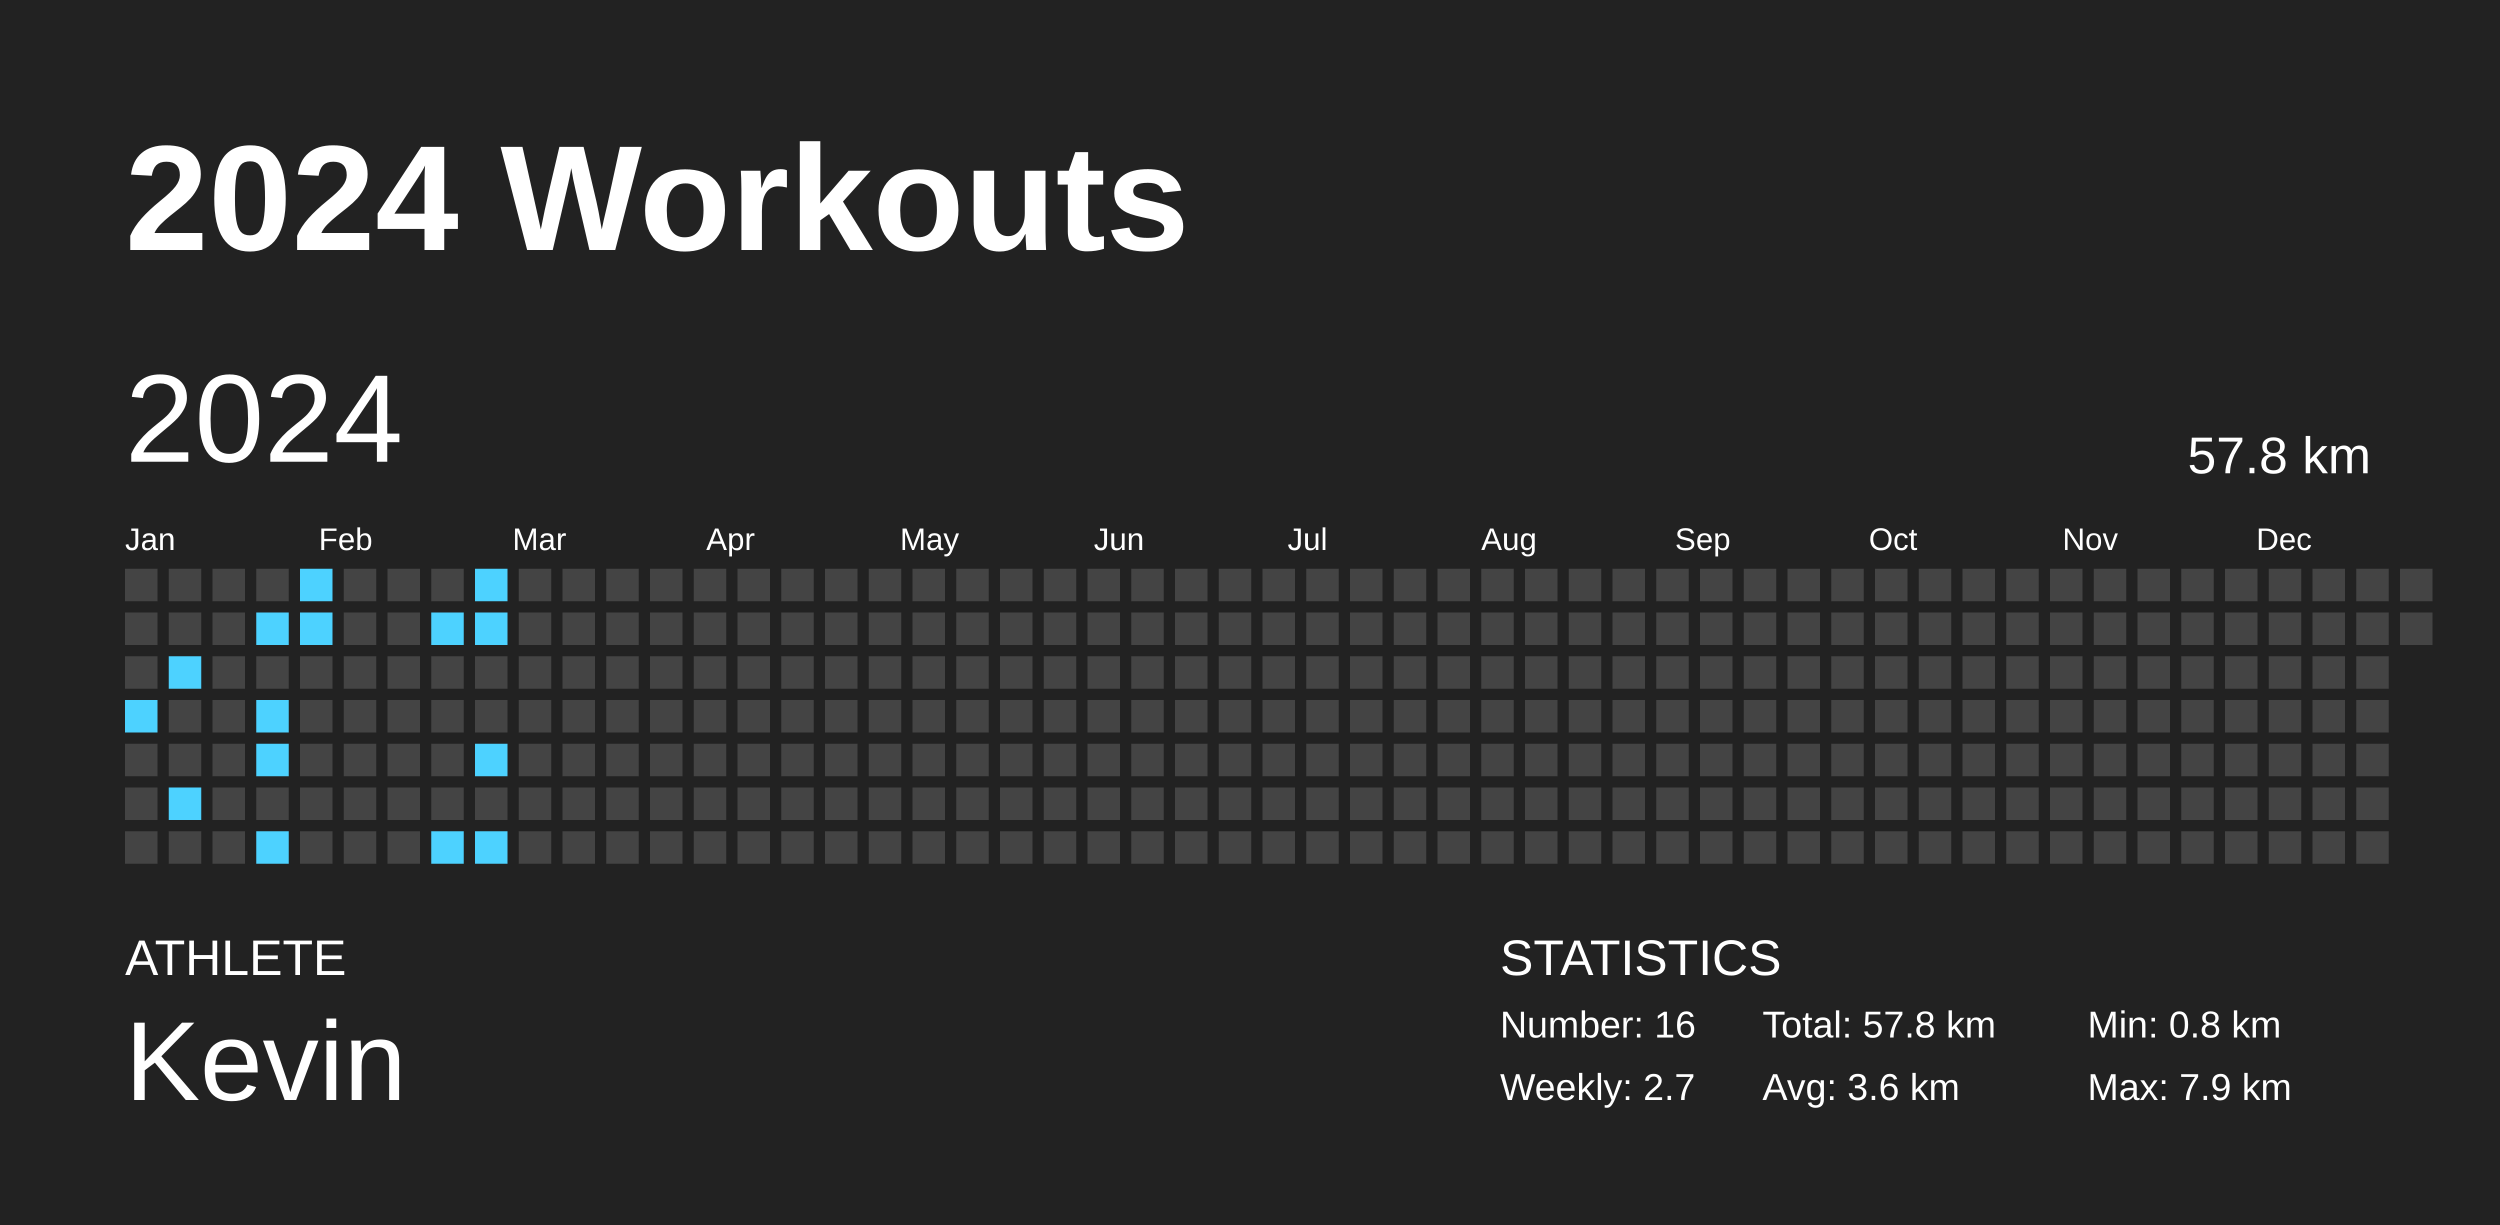
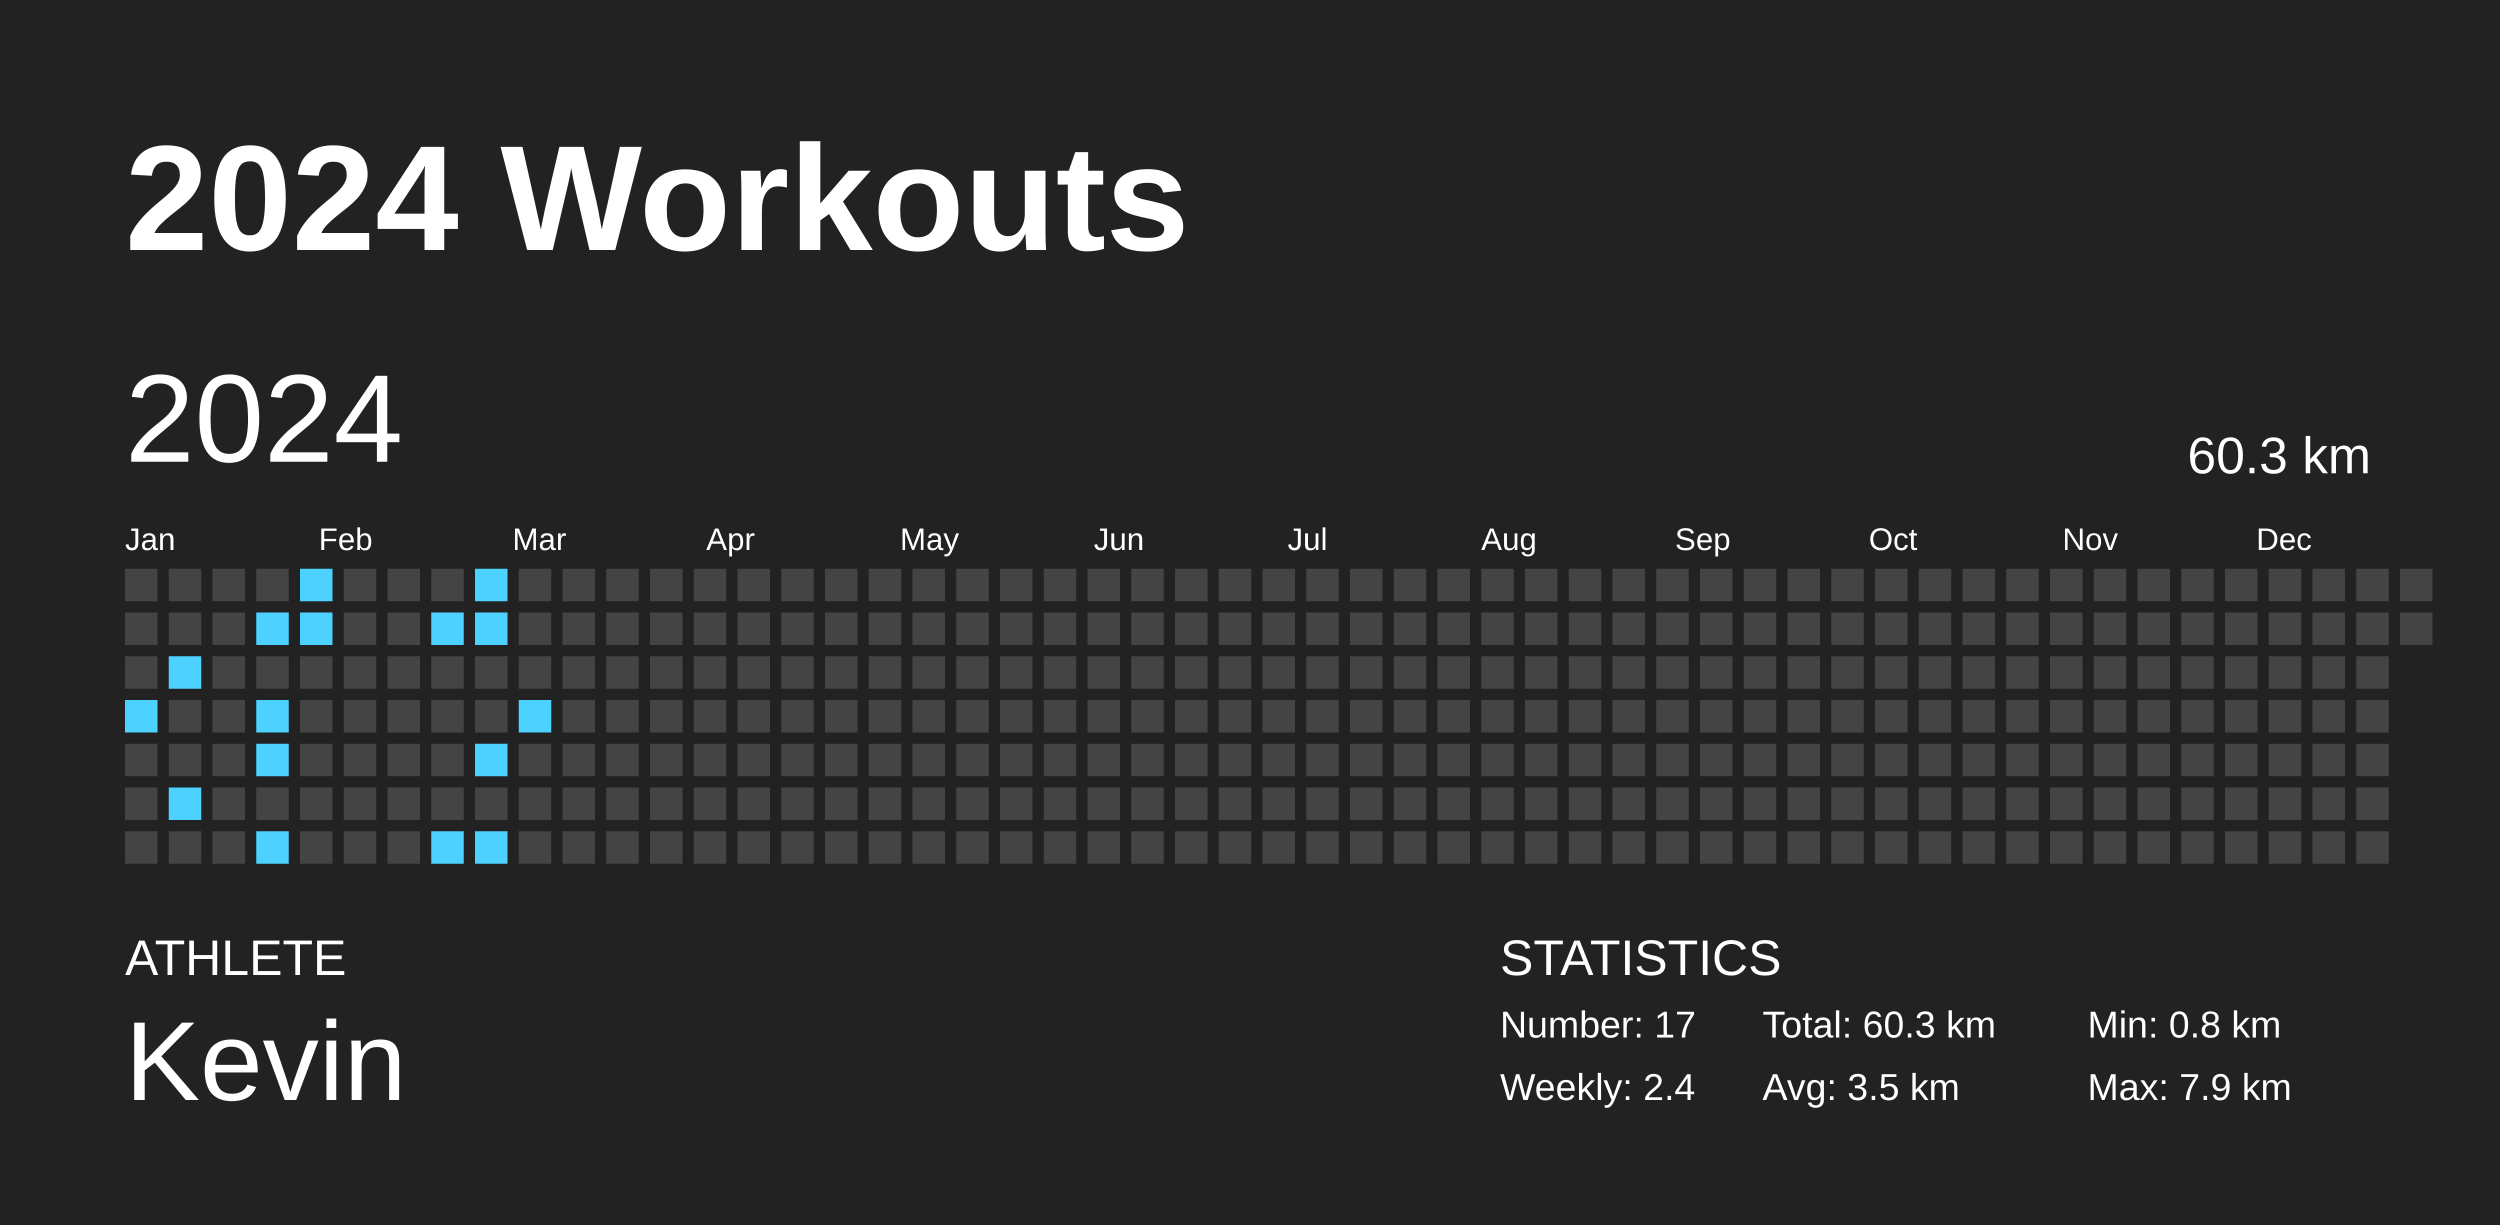
<svg xmlns="http://www.w3.org/2000/svg" baseProfile="full" height="98mm" version="1.1" viewBox="0,0,200,98" width="200mm">
  <defs />
  <rect fill="#222222" height="98" width="200" x="0" y="0" />
  <text fill="#FFFFFF" style="font-size:12px; font-family:Arial; font-weight:bold;" x="10" y="20">2024 Workouts</text>
  <text fill="#FFFFFF" style="font-size:4px; font-family:Arial" x="10" y="78">ATHLETE</text>
  <text fill="#FFFFFF" style="font-size:9px; font-family:Arial" x="10" y="88">Kevin</text>
  <text fill="#FFFFFF" style="font-size:4px; font-family:Arial" x="120" y="78">STATISTICS</text>
-   <text fill="#FFFFFF" style="font-size:3px; font-family:Arial" x="120" y="83">Number: 16</text>
-   <text fill="#FFFFFF" style="font-size:3px; font-family:Arial" x="120" y="88">Weekly: 2.7</text>
-   <text fill="#FFFFFF" style="font-size:3px; font-family:Arial" x="141" y="83">Total: 57.8 km</text>
-   <text fill="#FFFFFF" style="font-size:3px; font-family:Arial" x="141" y="88">Avg: 3.6 km</text>
+   <text fill="#FFFFFF" style="font-size:3px; font-family:Arial" x="120" y="83">Number: 17</text>
+   <text fill="#FFFFFF" style="font-size:3px; font-family:Arial" x="120" y="88">Weekly: 2.4</text>
+   <text fill="#FFFFFF" style="font-size:3px; font-family:Arial" x="141" y="83">Total: 60.3 km</text>
+   <text fill="#FFFFFF" style="font-size:3px; font-family:Arial" x="141" y="88">Avg: 3.5 km</text>
  <text fill="#FFFFFF" style="font-size:3px; font-family:Arial" x="167" y="83">Min: 0.8 km</text>
  <text fill="#FFFFFF" style="font-size:3px; font-family:Arial" x="167" y="88">Max: 7.9 km</text>
  <text dominant-baseline="hanging" fill="#FFFFFF" style="font-size:10.0px; font-family:Arial;" x="10" y="30">2024</text>
-   <text dominant-baseline="hanging" fill="#FFFFFF" style="font-size:4.125px; font-family:Arial;" x="175" y="35">57.8 km</text>
+   <text dominant-baseline="hanging" fill="#FFFFFF" style="font-size:4.125px; font-family:Arial;" x="175" y="35">60.3 km</text>
  <text fill="#FFFFFF" style="font-size:2.5px; font-family:Arial" x="10.0" y="44">Jan</text>
  <text fill="#FFFFFF" style="font-size:2.5px; font-family:Arial" x="25.5" y="44">Feb</text>
  <text fill="#FFFFFF" style="font-size:2.5px; font-family:Arial" x="41.0" y="44">Mar</text>
  <text fill="#FFFFFF" style="font-size:2.5px; font-family:Arial" x="56.5" y="44">Apr</text>
  <text fill="#FFFFFF" style="font-size:2.5px; font-family:Arial" x="72.0" y="44">May</text>
  <text fill="#FFFFFF" style="font-size:2.5px; font-family:Arial" x="87.5" y="44">Jun</text>
  <text fill="#FFFFFF" style="font-size:2.5px; font-family:Arial" x="103.0" y="44">Jul</text>
  <text fill="#FFFFFF" style="font-size:2.5px; font-family:Arial" x="118.5" y="44">Aug</text>
  <text fill="#FFFFFF" style="font-size:2.5px; font-family:Arial" x="134.0" y="44">Sep</text>
  <text fill="#FFFFFF" style="font-size:2.5px; font-family:Arial" x="149.5" y="44">Oct</text>
  <text fill="#FFFFFF" style="font-size:2.5px; font-family:Arial" x="165.0" y="44">Nov</text>
  <text fill="#FFFFFF" style="font-size:2.5px; font-family:Arial" x="180.5" y="44">Dec</text>
  <rect fill="#444444" height="2.6" width="2.6" x="10.0" y="45.5" />
  <rect fill="#444444" height="2.6" width="2.6" x="10.0" y="49.0" />
  <rect fill="#444444" height="2.6" width="2.6" x="10.0" y="52.5" />
  <rect fill="#4dd2ff" height="2.6" width="2.6" x="10.0" y="56.0" />
  <rect fill="#444444" height="2.6" width="2.6" x="10.0" y="59.5" />
  <rect fill="#444444" height="2.6" width="2.6" x="10.0" y="63.0" />
  <rect fill="#444444" height="2.6" width="2.6" x="10.0" y="66.5" />
  <rect fill="#444444" height="2.6" width="2.6" x="13.5" y="45.5" />
  <rect fill="#444444" height="2.6" width="2.6" x="13.5" y="49.0" />
  <rect fill="#4dd2ff" height="2.6" width="2.6" x="13.5" y="52.5" />
  <rect fill="#444444" height="2.6" width="2.6" x="13.5" y="56.0" />
  <rect fill="#444444" height="2.6" width="2.6" x="13.5" y="59.5" />
  <rect fill="#4dd2ff" height="2.6" width="2.6" x="13.5" y="63.0" />
  <rect fill="#444444" height="2.6" width="2.6" x="13.5" y="66.5" />
  <rect fill="#444444" height="2.6" width="2.6" x="17.0" y="45.5" />
  <rect fill="#444444" height="2.6" width="2.6" x="17.0" y="49.0" />
  <rect fill="#444444" height="2.6" width="2.6" x="17.0" y="52.5" />
  <rect fill="#444444" height="2.6" width="2.6" x="17.0" y="56.0" />
  <rect fill="#444444" height="2.6" width="2.6" x="17.0" y="59.5" />
  <rect fill="#444444" height="2.6" width="2.6" x="17.0" y="63.0" />
  <rect fill="#444444" height="2.6" width="2.6" x="17.0" y="66.5" />
  <rect fill="#444444" height="2.6" width="2.6" x="20.5" y="45.5" />
  <rect fill="#4dd2ff" height="2.6" width="2.6" x="20.5" y="49.0" />
  <rect fill="#444444" height="2.6" width="2.6" x="20.5" y="52.5" />
  <rect fill="#4dd2ff" height="2.6" width="2.6" x="20.5" y="56.0" />
  <rect fill="#4dd2ff" height="2.6" width="2.6" x="20.5" y="59.5" />
  <rect fill="#444444" height="2.6" width="2.6" x="20.5" y="63.0" />
  <rect fill="#4dd2ff" height="2.6" width="2.6" x="20.5" y="66.5" />
  <rect fill="#4dd2ff" height="2.6" width="2.6" x="24.0" y="45.5" />
  <rect fill="#4dd2ff" height="2.6" width="2.6" x="24.0" y="49.0" />
  <rect fill="#444444" height="2.6" width="2.6" x="24.0" y="52.5" />
  <rect fill="#444444" height="2.6" width="2.6" x="24.0" y="56.0" />
  <rect fill="#444444" height="2.6" width="2.6" x="24.0" y="59.5" />
  <rect fill="#444444" height="2.6" width="2.6" x="24.0" y="63.0" />
  <rect fill="#444444" height="2.6" width="2.6" x="24.0" y="66.5" />
  <rect fill="#444444" height="2.6" width="2.6" x="27.5" y="45.5" />
  <rect fill="#444444" height="2.6" width="2.6" x="27.5" y="49.0" />
  <rect fill="#444444" height="2.6" width="2.6" x="27.5" y="52.5" />
  <rect fill="#444444" height="2.6" width="2.6" x="27.5" y="56.0" />
  <rect fill="#444444" height="2.6" width="2.6" x="27.5" y="59.5" />
  <rect fill="#444444" height="2.6" width="2.6" x="27.5" y="63.0" />
  <rect fill="#444444" height="2.6" width="2.6" x="27.5" y="66.5" />
  <rect fill="#444444" height="2.6" width="2.6" x="31.0" y="45.5" />
  <rect fill="#444444" height="2.6" width="2.6" x="31.0" y="49.0" />
  <rect fill="#444444" height="2.6" width="2.6" x="31.0" y="52.5" />
  <rect fill="#444444" height="2.6" width="2.6" x="31.0" y="56.0" />
  <rect fill="#444444" height="2.6" width="2.6" x="31.0" y="59.5" />
  <rect fill="#444444" height="2.6" width="2.6" x="31.0" y="63.0" />
  <rect fill="#444444" height="2.6" width="2.6" x="31.0" y="66.5" />
  <rect fill="#444444" height="2.6" width="2.6" x="34.5" y="45.5" />
  <rect fill="#4dd2ff" height="2.6" width="2.6" x="34.5" y="49.0" />
  <rect fill="#444444" height="2.6" width="2.6" x="34.5" y="52.5" />
  <rect fill="#444444" height="2.6" width="2.6" x="34.5" y="56.0" />
  <rect fill="#444444" height="2.6" width="2.6" x="34.5" y="59.5" />
  <rect fill="#444444" height="2.6" width="2.6" x="34.5" y="63.0" />
  <rect fill="#4dd2ff" height="2.6" width="2.6" x="34.5" y="66.5" />
  <rect fill="#4dd2ff" height="2.6" width="2.6" x="38.0" y="45.5" />
  <rect fill="#4dd2ff" height="2.6" width="2.6" x="38.0" y="49.0" />
  <rect fill="#444444" height="2.6" width="2.6" x="38.0" y="52.5" />
  <rect fill="#444444" height="2.6" width="2.6" x="38.0" y="56.0" />
  <rect fill="#4dd2ff" height="2.6" width="2.6" x="38.0" y="59.5" />
  <rect fill="#444444" height="2.6" width="2.6" x="38.0" y="63.0" />
  <rect fill="#4dd2ff" height="2.6" width="2.6" x="38.0" y="66.5" />
  <rect fill="#444444" height="2.6" width="2.6" x="41.5" y="45.5" />
  <rect fill="#444444" height="2.6" width="2.6" x="41.5" y="49.0" />
  <rect fill="#444444" height="2.6" width="2.6" x="41.5" y="52.5" />
-   <rect fill="#444444" height="2.6" width="2.6" x="41.5" y="56.0" />
+   <rect fill="#4dd2ff" height="2.6" width="2.6" x="41.5" y="56.0" />
  <rect fill="#444444" height="2.6" width="2.6" x="41.5" y="59.5" />
  <rect fill="#444444" height="2.6" width="2.6" x="41.5" y="63.0" />
  <rect fill="#444444" height="2.6" width="2.6" x="41.5" y="66.5" />
  <rect fill="#444444" height="2.6" width="2.6" x="45.0" y="45.5" />
  <rect fill="#444444" height="2.6" width="2.6" x="45.0" y="49.0" />
  <rect fill="#444444" height="2.6" width="2.6" x="45.0" y="52.5" />
  <rect fill="#444444" height="2.6" width="2.6" x="45.0" y="56.0" />
  <rect fill="#444444" height="2.6" width="2.6" x="45.0" y="59.5" />
  <rect fill="#444444" height="2.6" width="2.6" x="45.0" y="63.0" />
  <rect fill="#444444" height="2.6" width="2.6" x="45.0" y="66.5" />
  <rect fill="#444444" height="2.6" width="2.6" x="48.5" y="45.5" />
  <rect fill="#444444" height="2.6" width="2.6" x="48.5" y="49.0" />
  <rect fill="#444444" height="2.6" width="2.6" x="48.5" y="52.5" />
  <rect fill="#444444" height="2.6" width="2.6" x="48.5" y="56.0" />
  <rect fill="#444444" height="2.6" width="2.6" x="48.5" y="59.5" />
  <rect fill="#444444" height="2.6" width="2.6" x="48.5" y="63.0" />
  <rect fill="#444444" height="2.6" width="2.6" x="48.5" y="66.5" />
  <rect fill="#444444" height="2.6" width="2.6" x="52.0" y="45.5" />
  <rect fill="#444444" height="2.6" width="2.6" x="52.0" y="49.0" />
  <rect fill="#444444" height="2.6" width="2.6" x="52.0" y="52.5" />
  <rect fill="#444444" height="2.6" width="2.6" x="52.0" y="56.0" />
  <rect fill="#444444" height="2.6" width="2.6" x="52.0" y="59.5" />
  <rect fill="#444444" height="2.6" width="2.6" x="52.0" y="63.0" />
  <rect fill="#444444" height="2.6" width="2.6" x="52.0" y="66.5" />
  <rect fill="#444444" height="2.6" width="2.6" x="55.5" y="45.5" />
  <rect fill="#444444" height="2.6" width="2.6" x="55.5" y="49.0" />
  <rect fill="#444444" height="2.6" width="2.6" x="55.5" y="52.5" />
  <rect fill="#444444" height="2.6" width="2.6" x="55.5" y="56.0" />
  <rect fill="#444444" height="2.6" width="2.6" x="55.5" y="59.5" />
  <rect fill="#444444" height="2.6" width="2.6" x="55.5" y="63.0" />
  <rect fill="#444444" height="2.6" width="2.6" x="55.5" y="66.5" />
  <rect fill="#444444" height="2.6" width="2.6" x="59.0" y="45.5" />
  <rect fill="#444444" height="2.6" width="2.6" x="59.0" y="49.0" />
  <rect fill="#444444" height="2.6" width="2.6" x="59.0" y="52.5" />
  <rect fill="#444444" height="2.6" width="2.6" x="59.0" y="56.0" />
  <rect fill="#444444" height="2.6" width="2.6" x="59.0" y="59.5" />
  <rect fill="#444444" height="2.6" width="2.6" x="59.0" y="63.0" />
  <rect fill="#444444" height="2.6" width="2.6" x="59.0" y="66.5" />
  <rect fill="#444444" height="2.6" width="2.6" x="62.5" y="45.5" />
  <rect fill="#444444" height="2.6" width="2.6" x="62.5" y="49.0" />
  <rect fill="#444444" height="2.6" width="2.6" x="62.5" y="52.5" />
  <rect fill="#444444" height="2.6" width="2.6" x="62.5" y="56.0" />
  <rect fill="#444444" height="2.6" width="2.6" x="62.5" y="59.5" />
  <rect fill="#444444" height="2.6" width="2.6" x="62.5" y="63.0" />
  <rect fill="#444444" height="2.6" width="2.6" x="62.5" y="66.5" />
  <rect fill="#444444" height="2.6" width="2.6" x="66.0" y="45.5" />
  <rect fill="#444444" height="2.6" width="2.6" x="66.0" y="49.0" />
  <rect fill="#444444" height="2.6" width="2.6" x="66.0" y="52.5" />
  <rect fill="#444444" height="2.6" width="2.6" x="66.0" y="56.0" />
  <rect fill="#444444" height="2.6" width="2.6" x="66.0" y="59.5" />
  <rect fill="#444444" height="2.6" width="2.6" x="66.0" y="63.0" />
  <rect fill="#444444" height="2.6" width="2.6" x="66.0" y="66.5" />
  <rect fill="#444444" height="2.6" width="2.6" x="69.5" y="45.5" />
  <rect fill="#444444" height="2.6" width="2.6" x="69.5" y="49.0" />
  <rect fill="#444444" height="2.6" width="2.6" x="69.5" y="52.5" />
  <rect fill="#444444" height="2.6" width="2.6" x="69.5" y="56.0" />
  <rect fill="#444444" height="2.6" width="2.6" x="69.5" y="59.5" />
  <rect fill="#444444" height="2.6" width="2.6" x="69.5" y="63.0" />
  <rect fill="#444444" height="2.6" width="2.6" x="69.5" y="66.5" />
  <rect fill="#444444" height="2.6" width="2.6" x="73.0" y="45.5" />
  <rect fill="#444444" height="2.6" width="2.6" x="73.0" y="49.0" />
  <rect fill="#444444" height="2.6" width="2.6" x="73.0" y="52.5" />
  <rect fill="#444444" height="2.6" width="2.6" x="73.0" y="56.0" />
  <rect fill="#444444" height="2.6" width="2.6" x="73.0" y="59.5" />
  <rect fill="#444444" height="2.6" width="2.6" x="73.0" y="63.0" />
  <rect fill="#444444" height="2.6" width="2.6" x="73.0" y="66.5" />
  <rect fill="#444444" height="2.6" width="2.6" x="76.5" y="45.5" />
  <rect fill="#444444" height="2.6" width="2.6" x="76.5" y="49.0" />
  <rect fill="#444444" height="2.6" width="2.6" x="76.5" y="52.5" />
  <rect fill="#444444" height="2.6" width="2.6" x="76.5" y="56.0" />
  <rect fill="#444444" height="2.6" width="2.6" x="76.5" y="59.5" />
  <rect fill="#444444" height="2.6" width="2.6" x="76.5" y="63.0" />
  <rect fill="#444444" height="2.6" width="2.6" x="76.5" y="66.5" />
  <rect fill="#444444" height="2.6" width="2.6" x="80.0" y="45.5" />
  <rect fill="#444444" height="2.6" width="2.6" x="80.0" y="49.0" />
  <rect fill="#444444" height="2.6" width="2.6" x="80.0" y="52.5" />
  <rect fill="#444444" height="2.6" width="2.6" x="80.0" y="56.0" />
  <rect fill="#444444" height="2.6" width="2.6" x="80.0" y="59.5" />
  <rect fill="#444444" height="2.6" width="2.6" x="80.0" y="63.0" />
  <rect fill="#444444" height="2.6" width="2.6" x="80.0" y="66.5" />
  <rect fill="#444444" height="2.6" width="2.6" x="83.5" y="45.5" />
  <rect fill="#444444" height="2.6" width="2.6" x="83.5" y="49.0" />
  <rect fill="#444444" height="2.6" width="2.6" x="83.5" y="52.5" />
  <rect fill="#444444" height="2.6" width="2.6" x="83.5" y="56.0" />
  <rect fill="#444444" height="2.6" width="2.6" x="83.5" y="59.5" />
  <rect fill="#444444" height="2.6" width="2.6" x="83.5" y="63.0" />
  <rect fill="#444444" height="2.6" width="2.6" x="83.5" y="66.5" />
  <rect fill="#444444" height="2.6" width="2.6" x="87.0" y="45.5" />
  <rect fill="#444444" height="2.6" width="2.6" x="87.0" y="49.0" />
  <rect fill="#444444" height="2.6" width="2.6" x="87.0" y="52.5" />
  <rect fill="#444444" height="2.6" width="2.6" x="87.0" y="56.0" />
  <rect fill="#444444" height="2.6" width="2.6" x="87.0" y="59.5" />
  <rect fill="#444444" height="2.6" width="2.6" x="87.0" y="63.0" />
  <rect fill="#444444" height="2.6" width="2.6" x="87.0" y="66.5" />
  <rect fill="#444444" height="2.6" width="2.6" x="90.5" y="45.5" />
  <rect fill="#444444" height="2.6" width="2.6" x="90.5" y="49.0" />
  <rect fill="#444444" height="2.6" width="2.6" x="90.5" y="52.5" />
  <rect fill="#444444" height="2.6" width="2.6" x="90.5" y="56.0" />
  <rect fill="#444444" height="2.6" width="2.6" x="90.5" y="59.5" />
  <rect fill="#444444" height="2.6" width="2.6" x="90.5" y="63.0" />
  <rect fill="#444444" height="2.6" width="2.6" x="90.5" y="66.5" />
  <rect fill="#444444" height="2.6" width="2.6" x="94.0" y="45.5" />
  <rect fill="#444444" height="2.6" width="2.6" x="94.0" y="49.0" />
  <rect fill="#444444" height="2.6" width="2.6" x="94.0" y="52.5" />
  <rect fill="#444444" height="2.6" width="2.6" x="94.0" y="56.0" />
  <rect fill="#444444" height="2.6" width="2.6" x="94.0" y="59.5" />
  <rect fill="#444444" height="2.6" width="2.6" x="94.0" y="63.0" />
  <rect fill="#444444" height="2.6" width="2.6" x="94.0" y="66.5" />
  <rect fill="#444444" height="2.6" width="2.6" x="97.5" y="45.5" />
  <rect fill="#444444" height="2.6" width="2.6" x="97.5" y="49.0" />
  <rect fill="#444444" height="2.6" width="2.6" x="97.5" y="52.5" />
  <rect fill="#444444" height="2.6" width="2.6" x="97.5" y="56.0" />
  <rect fill="#444444" height="2.6" width="2.6" x="97.5" y="59.5" />
  <rect fill="#444444" height="2.6" width="2.6" x="97.5" y="63.0" />
  <rect fill="#444444" height="2.6" width="2.6" x="97.5" y="66.5" />
  <rect fill="#444444" height="2.6" width="2.6" x="101.0" y="45.5" />
  <rect fill="#444444" height="2.6" width="2.6" x="101.0" y="49.0" />
  <rect fill="#444444" height="2.6" width="2.6" x="101.0" y="52.5" />
  <rect fill="#444444" height="2.6" width="2.6" x="101.0" y="56.0" />
  <rect fill="#444444" height="2.6" width="2.6" x="101.0" y="59.5" />
  <rect fill="#444444" height="2.6" width="2.6" x="101.0" y="63.0" />
  <rect fill="#444444" height="2.6" width="2.6" x="101.0" y="66.5" />
  <rect fill="#444444" height="2.6" width="2.6" x="104.5" y="45.5" />
  <rect fill="#444444" height="2.6" width="2.6" x="104.5" y="49.0" />
  <rect fill="#444444" height="2.6" width="2.6" x="104.5" y="52.5" />
  <rect fill="#444444" height="2.6" width="2.6" x="104.5" y="56.0" />
  <rect fill="#444444" height="2.6" width="2.6" x="104.5" y="59.5" />
  <rect fill="#444444" height="2.6" width="2.6" x="104.5" y="63.0" />
  <rect fill="#444444" height="2.6" width="2.6" x="104.5" y="66.5" />
  <rect fill="#444444" height="2.6" width="2.6" x="108.0" y="45.5" />
  <rect fill="#444444" height="2.6" width="2.6" x="108.0" y="49.0" />
  <rect fill="#444444" height="2.6" width="2.6" x="108.0" y="52.5" />
  <rect fill="#444444" height="2.6" width="2.6" x="108.0" y="56.0" />
  <rect fill="#444444" height="2.6" width="2.6" x="108.0" y="59.5" />
  <rect fill="#444444" height="2.6" width="2.6" x="108.0" y="63.0" />
  <rect fill="#444444" height="2.6" width="2.6" x="108.0" y="66.5" />
  <rect fill="#444444" height="2.6" width="2.6" x="111.5" y="45.5" />
  <rect fill="#444444" height="2.6" width="2.6" x="111.5" y="49.0" />
  <rect fill="#444444" height="2.6" width="2.6" x="111.5" y="52.5" />
  <rect fill="#444444" height="2.6" width="2.6" x="111.5" y="56.0" />
  <rect fill="#444444" height="2.6" width="2.6" x="111.5" y="59.5" />
  <rect fill="#444444" height="2.6" width="2.6" x="111.5" y="63.0" />
  <rect fill="#444444" height="2.6" width="2.6" x="111.5" y="66.5" />
  <rect fill="#444444" height="2.6" width="2.6" x="115.0" y="45.5" />
  <rect fill="#444444" height="2.6" width="2.6" x="115.0" y="49.0" />
  <rect fill="#444444" height="2.6" width="2.6" x="115.0" y="52.5" />
  <rect fill="#444444" height="2.6" width="2.6" x="115.0" y="56.0" />
  <rect fill="#444444" height="2.6" width="2.6" x="115.0" y="59.5" />
  <rect fill="#444444" height="2.6" width="2.6" x="115.0" y="63.0" />
  <rect fill="#444444" height="2.6" width="2.6" x="115.0" y="66.5" />
  <rect fill="#444444" height="2.6" width="2.6" x="118.5" y="45.5" />
  <rect fill="#444444" height="2.6" width="2.6" x="118.5" y="49.0" />
  <rect fill="#444444" height="2.6" width="2.6" x="118.5" y="52.5" />
  <rect fill="#444444" height="2.6" width="2.6" x="118.5" y="56.0" />
  <rect fill="#444444" height="2.6" width="2.6" x="118.5" y="59.5" />
  <rect fill="#444444" height="2.6" width="2.6" x="118.5" y="63.0" />
  <rect fill="#444444" height="2.6" width="2.6" x="118.5" y="66.5" />
  <rect fill="#444444" height="2.6" width="2.6" x="122.0" y="45.5" />
  <rect fill="#444444" height="2.6" width="2.6" x="122.0" y="49.0" />
  <rect fill="#444444" height="2.6" width="2.6" x="122.0" y="52.5" />
  <rect fill="#444444" height="2.6" width="2.6" x="122.0" y="56.0" />
  <rect fill="#444444" height="2.6" width="2.6" x="122.0" y="59.5" />
  <rect fill="#444444" height="2.6" width="2.6" x="122.0" y="63.0" />
  <rect fill="#444444" height="2.6" width="2.6" x="122.0" y="66.5" />
  <rect fill="#444444" height="2.6" width="2.6" x="125.5" y="45.5" />
  <rect fill="#444444" height="2.6" width="2.6" x="125.5" y="49.0" />
  <rect fill="#444444" height="2.6" width="2.6" x="125.5" y="52.5" />
  <rect fill="#444444" height="2.6" width="2.6" x="125.5" y="56.0" />
  <rect fill="#444444" height="2.6" width="2.6" x="125.5" y="59.5" />
  <rect fill="#444444" height="2.6" width="2.6" x="125.5" y="63.0" />
  <rect fill="#444444" height="2.6" width="2.6" x="125.5" y="66.5" />
  <rect fill="#444444" height="2.6" width="2.6" x="129.0" y="45.5" />
  <rect fill="#444444" height="2.6" width="2.6" x="129.0" y="49.0" />
  <rect fill="#444444" height="2.6" width="2.6" x="129.0" y="52.5" />
  <rect fill="#444444" height="2.6" width="2.6" x="129.0" y="56.0" />
  <rect fill="#444444" height="2.6" width="2.6" x="129.0" y="59.5" />
  <rect fill="#444444" height="2.6" width="2.6" x="129.0" y="63.0" />
  <rect fill="#444444" height="2.6" width="2.6" x="129.0" y="66.5" />
  <rect fill="#444444" height="2.6" width="2.6" x="132.5" y="45.5" />
  <rect fill="#444444" height="2.6" width="2.6" x="132.5" y="49.0" />
  <rect fill="#444444" height="2.6" width="2.6" x="132.5" y="52.5" />
  <rect fill="#444444" height="2.6" width="2.6" x="132.5" y="56.0" />
  <rect fill="#444444" height="2.6" width="2.6" x="132.5" y="59.5" />
  <rect fill="#444444" height="2.6" width="2.6" x="132.5" y="63.0" />
  <rect fill="#444444" height="2.6" width="2.6" x="132.5" y="66.5" />
  <rect fill="#444444" height="2.6" width="2.6" x="136.0" y="45.5" />
  <rect fill="#444444" height="2.6" width="2.6" x="136.0" y="49.0" />
  <rect fill="#444444" height="2.6" width="2.6" x="136.0" y="52.5" />
  <rect fill="#444444" height="2.6" width="2.6" x="136.0" y="56.0" />
  <rect fill="#444444" height="2.6" width="2.6" x="136.0" y="59.5" />
  <rect fill="#444444" height="2.6" width="2.6" x="136.0" y="63.0" />
  <rect fill="#444444" height="2.6" width="2.6" x="136.0" y="66.5" />
  <rect fill="#444444" height="2.6" width="2.6" x="139.5" y="45.5" />
  <rect fill="#444444" height="2.6" width="2.6" x="139.5" y="49.0" />
  <rect fill="#444444" height="2.6" width="2.6" x="139.5" y="52.5" />
  <rect fill="#444444" height="2.6" width="2.6" x="139.5" y="56.0" />
  <rect fill="#444444" height="2.6" width="2.6" x="139.5" y="59.5" />
  <rect fill="#444444" height="2.6" width="2.6" x="139.5" y="63.0" />
  <rect fill="#444444" height="2.6" width="2.6" x="139.5" y="66.5" />
  <rect fill="#444444" height="2.6" width="2.6" x="143.0" y="45.5" />
  <rect fill="#444444" height="2.6" width="2.6" x="143.0" y="49.0" />
  <rect fill="#444444" height="2.6" width="2.6" x="143.0" y="52.5" />
  <rect fill="#444444" height="2.6" width="2.6" x="143.0" y="56.0" />
  <rect fill="#444444" height="2.6" width="2.6" x="143.0" y="59.5" />
  <rect fill="#444444" height="2.6" width="2.6" x="143.0" y="63.0" />
  <rect fill="#444444" height="2.6" width="2.6" x="143.0" y="66.5" />
  <rect fill="#444444" height="2.6" width="2.6" x="146.5" y="45.5" />
  <rect fill="#444444" height="2.6" width="2.6" x="146.5" y="49.0" />
  <rect fill="#444444" height="2.6" width="2.6" x="146.5" y="52.5" />
  <rect fill="#444444" height="2.6" width="2.6" x="146.5" y="56.0" />
  <rect fill="#444444" height="2.6" width="2.6" x="146.5" y="59.5" />
  <rect fill="#444444" height="2.6" width="2.6" x="146.5" y="63.0" />
  <rect fill="#444444" height="2.6" width="2.6" x="146.5" y="66.5" />
  <rect fill="#444444" height="2.6" width="2.6" x="150.0" y="45.5" />
  <rect fill="#444444" height="2.6" width="2.6" x="150.0" y="49.0" />
  <rect fill="#444444" height="2.6" width="2.6" x="150.0" y="52.5" />
  <rect fill="#444444" height="2.6" width="2.6" x="150.0" y="56.0" />
  <rect fill="#444444" height="2.6" width="2.6" x="150.0" y="59.5" />
  <rect fill="#444444" height="2.6" width="2.6" x="150.0" y="63.0" />
  <rect fill="#444444" height="2.6" width="2.6" x="150.0" y="66.5" />
  <rect fill="#444444" height="2.6" width="2.6" x="153.5" y="45.5" />
  <rect fill="#444444" height="2.6" width="2.6" x="153.5" y="49.0" />
  <rect fill="#444444" height="2.6" width="2.6" x="153.5" y="52.5" />
  <rect fill="#444444" height="2.6" width="2.6" x="153.5" y="56.0" />
  <rect fill="#444444" height="2.6" width="2.6" x="153.5" y="59.5" />
  <rect fill="#444444" height="2.6" width="2.6" x="153.5" y="63.0" />
  <rect fill="#444444" height="2.6" width="2.6" x="153.5" y="66.5" />
  <rect fill="#444444" height="2.6" width="2.6" x="157.0" y="45.5" />
  <rect fill="#444444" height="2.6" width="2.6" x="157.0" y="49.0" />
  <rect fill="#444444" height="2.6" width="2.6" x="157.0" y="52.5" />
  <rect fill="#444444" height="2.6" width="2.6" x="157.0" y="56.0" />
  <rect fill="#444444" height="2.6" width="2.6" x="157.0" y="59.5" />
  <rect fill="#444444" height="2.6" width="2.6" x="157.0" y="63.0" />
  <rect fill="#444444" height="2.6" width="2.6" x="157.0" y="66.5" />
  <rect fill="#444444" height="2.6" width="2.6" x="160.5" y="45.5" />
  <rect fill="#444444" height="2.6" width="2.6" x="160.5" y="49.0" />
  <rect fill="#444444" height="2.6" width="2.6" x="160.5" y="52.5" />
  <rect fill="#444444" height="2.6" width="2.6" x="160.5" y="56.0" />
  <rect fill="#444444" height="2.6" width="2.6" x="160.5" y="59.5" />
  <rect fill="#444444" height="2.6" width="2.6" x="160.5" y="63.0" />
  <rect fill="#444444" height="2.6" width="2.6" x="160.5" y="66.5" />
  <rect fill="#444444" height="2.6" width="2.6" x="164.0" y="45.5" />
  <rect fill="#444444" height="2.6" width="2.6" x="164.0" y="49.0" />
  <rect fill="#444444" height="2.6" width="2.6" x="164.0" y="52.5" />
  <rect fill="#444444" height="2.6" width="2.6" x="164.0" y="56.0" />
  <rect fill="#444444" height="2.6" width="2.6" x="164.0" y="59.5" />
  <rect fill="#444444" height="2.6" width="2.6" x="164.0" y="63.0" />
  <rect fill="#444444" height="2.6" width="2.6" x="164.0" y="66.5" />
  <rect fill="#444444" height="2.6" width="2.6" x="167.5" y="45.5" />
  <rect fill="#444444" height="2.6" width="2.6" x="167.5" y="49.0" />
  <rect fill="#444444" height="2.6" width="2.6" x="167.5" y="52.5" />
  <rect fill="#444444" height="2.6" width="2.6" x="167.5" y="56.0" />
  <rect fill="#444444" height="2.6" width="2.6" x="167.5" y="59.5" />
  <rect fill="#444444" height="2.6" width="2.6" x="167.5" y="63.0" />
  <rect fill="#444444" height="2.6" width="2.6" x="167.5" y="66.5" />
  <rect fill="#444444" height="2.6" width="2.6" x="171.0" y="45.5" />
  <rect fill="#444444" height="2.6" width="2.6" x="171.0" y="49.0" />
  <rect fill="#444444" height="2.6" width="2.6" x="171.0" y="52.5" />
  <rect fill="#444444" height="2.6" width="2.6" x="171.0" y="56.0" />
  <rect fill="#444444" height="2.6" width="2.6" x="171.0" y="59.5" />
  <rect fill="#444444" height="2.6" width="2.6" x="171.0" y="63.0" />
  <rect fill="#444444" height="2.6" width="2.6" x="171.0" y="66.5" />
  <rect fill="#444444" height="2.6" width="2.6" x="174.5" y="45.5" />
  <rect fill="#444444" height="2.6" width="2.6" x="174.5" y="49.0" />
  <rect fill="#444444" height="2.6" width="2.6" x="174.5" y="52.5" />
  <rect fill="#444444" height="2.6" width="2.6" x="174.5" y="56.0" />
  <rect fill="#444444" height="2.6" width="2.6" x="174.5" y="59.5" />
  <rect fill="#444444" height="2.6" width="2.6" x="174.5" y="63.0" />
  <rect fill="#444444" height="2.6" width="2.6" x="174.5" y="66.5" />
  <rect fill="#444444" height="2.6" width="2.6" x="178.0" y="45.5" />
  <rect fill="#444444" height="2.6" width="2.6" x="178.0" y="49.0" />
  <rect fill="#444444" height="2.6" width="2.6" x="178.0" y="52.5" />
  <rect fill="#444444" height="2.6" width="2.6" x="178.0" y="56.0" />
  <rect fill="#444444" height="2.6" width="2.6" x="178.0" y="59.5" />
  <rect fill="#444444" height="2.6" width="2.6" x="178.0" y="63.0" />
  <rect fill="#444444" height="2.6" width="2.6" x="178.0" y="66.5" />
  <rect fill="#444444" height="2.6" width="2.6" x="181.5" y="45.5" />
  <rect fill="#444444" height="2.6" width="2.6" x="181.5" y="49.0" />
  <rect fill="#444444" height="2.6" width="2.6" x="181.5" y="52.5" />
  <rect fill="#444444" height="2.6" width="2.6" x="181.5" y="56.0" />
  <rect fill="#444444" height="2.6" width="2.6" x="181.5" y="59.5" />
  <rect fill="#444444" height="2.6" width="2.6" x="181.5" y="63.0" />
  <rect fill="#444444" height="2.6" width="2.6" x="181.5" y="66.5" />
  <rect fill="#444444" height="2.6" width="2.6" x="185.0" y="45.5" />
  <rect fill="#444444" height="2.6" width="2.6" x="185.0" y="49.0" />
  <rect fill="#444444" height="2.6" width="2.6" x="185.0" y="52.5" />
  <rect fill="#444444" height="2.6" width="2.6" x="185.0" y="56.0" />
  <rect fill="#444444" height="2.6" width="2.6" x="185.0" y="59.5" />
  <rect fill="#444444" height="2.6" width="2.6" x="185.0" y="63.0" />
  <rect fill="#444444" height="2.6" width="2.6" x="185.0" y="66.5" />
  <rect fill="#444444" height="2.6" width="2.6" x="188.5" y="45.5" />
  <rect fill="#444444" height="2.6" width="2.6" x="188.5" y="49.0" />
  <rect fill="#444444" height="2.6" width="2.6" x="188.5" y="52.5" />
  <rect fill="#444444" height="2.6" width="2.6" x="188.5" y="56.0" />
  <rect fill="#444444" height="2.6" width="2.6" x="188.5" y="59.5" />
  <rect fill="#444444" height="2.6" width="2.6" x="188.5" y="63.0" />
  <rect fill="#444444" height="2.6" width="2.6" x="188.5" y="66.5" />
  <rect fill="#444444" height="2.6" width="2.6" x="192.0" y="45.5" />
  <rect fill="#444444" height="2.6" width="2.6" x="192.0" y="49.0" />
</svg>
